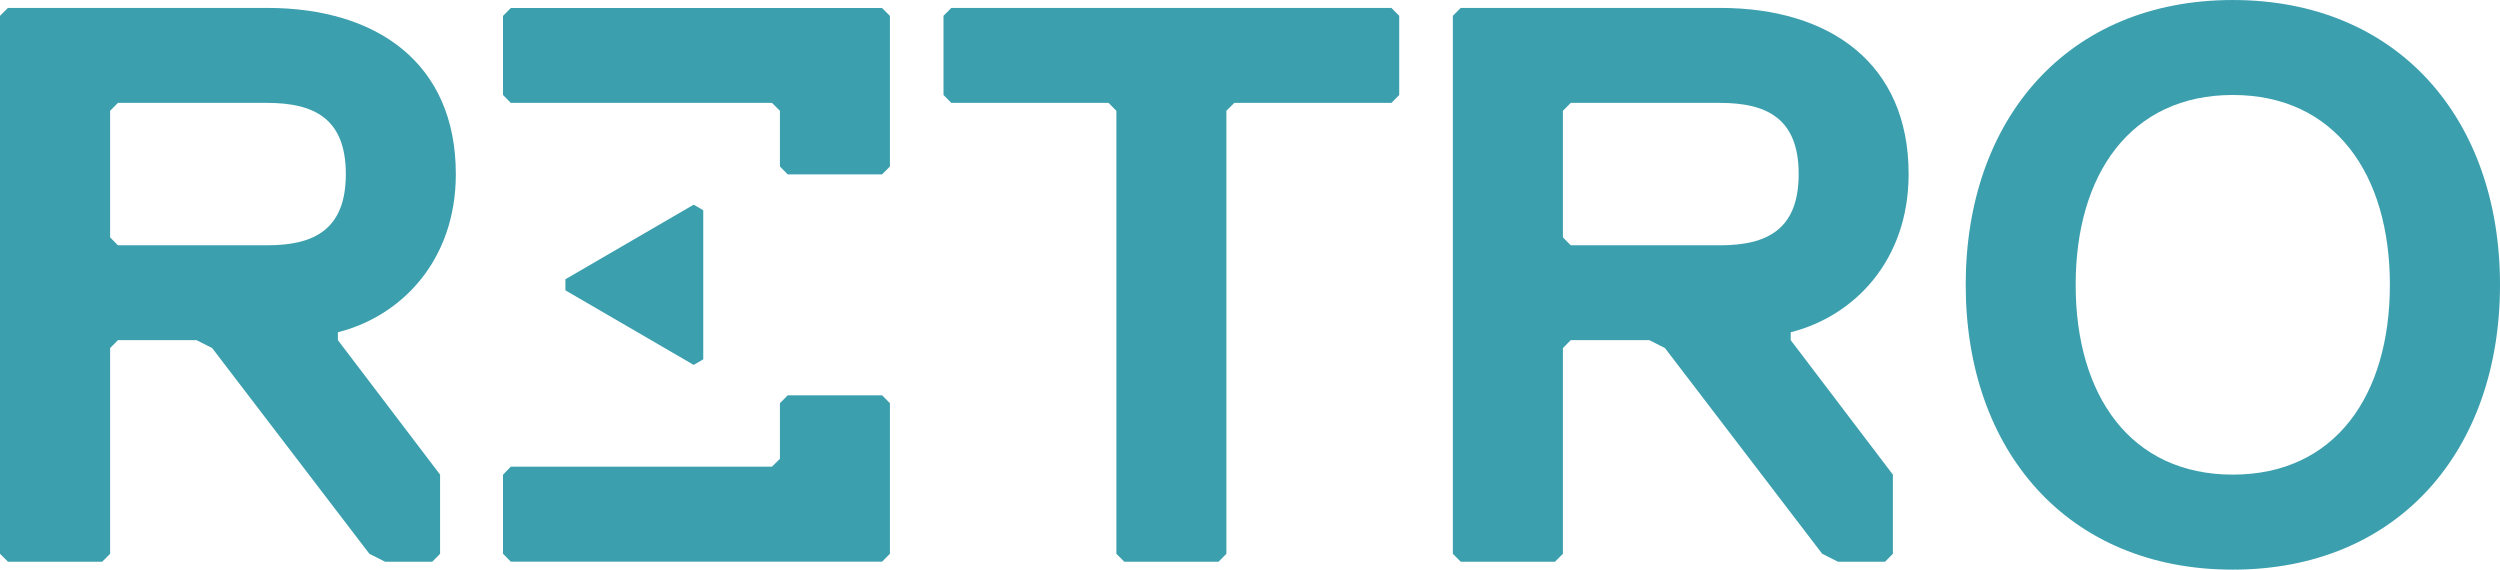
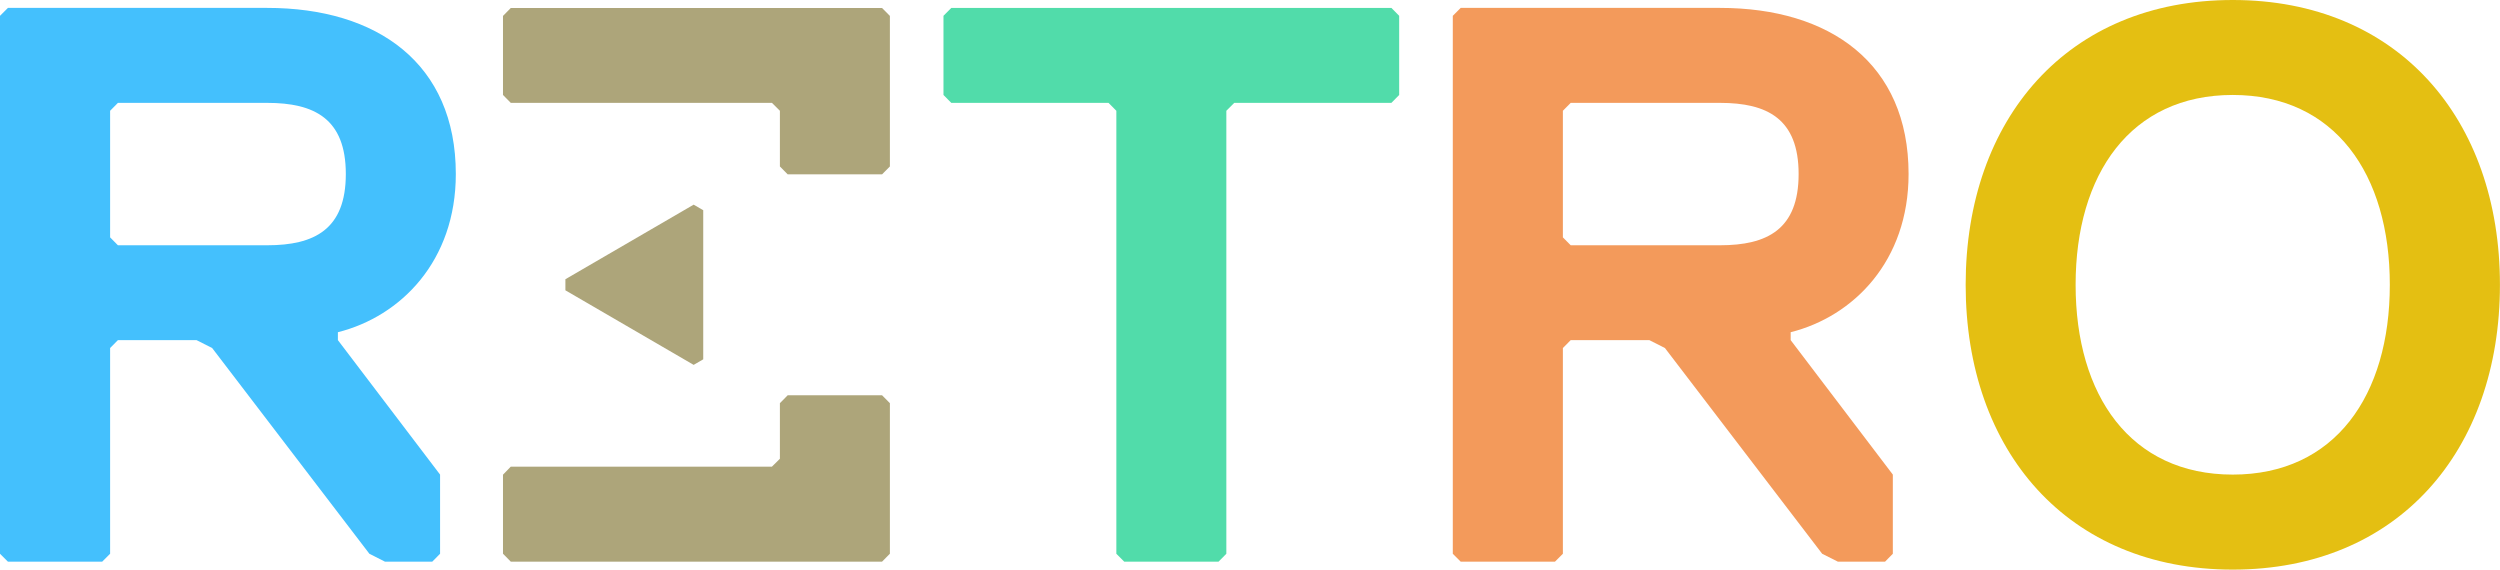
- <svg xmlns="http://www.w3.org/2000/svg" version="1.1" viewBox="0 0 600 136.71">
-   <g fill="#3b9fae">
-     <path d="m64.132 24.694h-35.831l-1.874 1.897v30.382l1.874 1.897h35.831c11.308 0 18.867-3.794 18.867-17.102 0-13.28-7.559-17.074-18.867-17.074m16.963 55.044v1.897l24.525 32.275v19l-1.88 1.9h-11.337l-3.749-1.9-37.736-49.377-3.749-1.898h-18.868l-1.874 1.898v49.377l-1.905 1.9h-22.617l-1.905-1.9v-129.11l1.905-1.9h62.227c26.396 0 45.268 13.308 45.268 39.868 0 20.896-13.217 34.176-28.305 37.97" />
-     <path d="m135.7 67.019 30.78-17.895 2.3 1.331v35.79l-2.3 1.331-30.78-17.895v-2.662z" />
-     <path d="m333.94 24.694h-37.71l-1.9 1.897v106.32l-1.88 1.9h-22.62l-1.9-1.9v-106.32l-1.88-1.896h-37.73l-1.88-1.897v-19l1.88-1.897h105.62l1.87 1.897v19l-1.87 1.897z" />
-     <path d="m412.81 24.694h-35.83l-1.88 1.897v30.382l1.88 1.897h35.83c11.31 0 18.87-3.794 18.87-17.102 0-13.28-7.56-17.074-18.87-17.074m16.96 55.044v1.897l24.52 32.275v19l-1.87 1.9h-11.31l-3.78-1.9-37.74-49.377-3.74-1.898h-18.87l-1.88 1.898v49.377l-1.9 1.9h-22.62l-1.9-1.9v-129.11l1.9-1.9h62.23c26.39 0 45.26 13.308 45.26 39.868 0 20.896-13.21 34.176-28.3 37.97" />
-     <path d="m535.87 22.794c-24.52 0-37.71 18.999-37.71 45.559 0 26.588 13.19 45.557 37.71 45.557s37.7-18.969 37.7-45.557c0-26.56-13.18-45.559-37.7-45.559m0 113.92c-39.61 0-64.1-28.49-64.1-68.357 0-39.868 24.49-68.353 64.1-68.353s64.13 28.485 64.13 68.353c0 39.867-24.52 68.357-64.13 68.357" />
-     <path d="m213.58 39.953-1.88 1.897h-22.65l-1.87-1.897v-13.365l-1.91-1.897h-62.68l-1.87-1.897v-18.971l1.87-1.898h89.11l1.88 1.897v36.13z" />
-     <path d="m213.58 132.9-1.88 1.9h-89.11l-1.87-1.9v-18.97l1.87-1.93h62.68l1.91-1.89v-13.34l1.87-1.897h22.65l1.88 1.897v36.13z" />
+ <svg xmlns="http://www.w3.org/2000/svg" width="800" height="182.28" version="1.1" viewBox="0 0 800 182.28">
+   <g transform="matrix(1.3333 0 0 1.3333 0 -.00533)">
+     <path d="m64.132 24.694h-35.831l-1.874 1.897v30.382l1.874 1.897h35.831c11.308 0 18.867-3.794 18.867-17.102 0-13.28-7.559-17.074-18.867-17.074m16.963 55.044v1.897l24.525 32.275v19l-1.88 1.9h-11.337l-3.749-1.9-37.736-49.377-3.749-1.898h-18.868l-1.874 1.898v49.377l-1.905 1.9h-22.617l-1.905-1.9v-129.11l1.905-1.9h62.227c26.396 0 45.268 13.308 45.268 39.868 0 20.896-13.217 34.176-28.305 37.97" fill="#44c0fd" />
+     <path d="m135.7 67.019 30.78-17.895 2.3 1.331v35.79l-2.3 1.331-30.78-17.895z" fill="#ada57a" />
+     <path d="m333.94 24.694h-37.71l-1.9 1.897v106.32l-1.88 1.9h-22.62l-1.9-1.9v-106.32l-1.88-1.896h-37.73l-1.88-1.897v-19l1.88-1.897h105.62l1.87 1.897v19l-1.87 1.897z" fill="#51dcaa" />
+     <path d="m412.81 24.694h-35.83l-1.88 1.897v30.382l1.88 1.897h35.83c11.31 0 18.87-3.794 18.87-17.102 0-13.28-7.56-17.074-18.87-17.074m16.96 55.044v1.897l24.52 32.275v19l-1.87 1.9h-11.31l-3.78-1.9-37.74-49.377-3.74-1.898h-18.87l-1.88 1.898v49.377l-1.9 1.9h-22.62l-1.9-1.9v-129.11l1.9-1.9h62.23c26.39 0 45.26 13.308 45.26 39.868 0 20.896-13.21 34.176-28.3 37.97" fill="#f39a5b" />
+     <path d="m535.87 22.794c-24.52 0-37.71 18.999-37.71 45.559 0 26.588 13.19 45.557 37.71 45.557s37.7-18.969 37.7-45.557c0-26.56-13.18-45.559-37.7-45.559m0 113.92c-39.61 0-64.1-28.49-64.1-68.357 0-39.868 24.49-68.353 64.1-68.353s64.13 28.485 64.13 68.353c0 39.867-24.52 68.357-64.13 68.357" fill="#e4bf12" />
+     <path d="m213.58 39.953-1.88 1.897h-22.65l-1.87-1.897v-13.365l-1.91-1.897h-62.68l-1.87-1.897v-18.971l1.87-1.898h89.11l1.88 1.897v36.13z" fill="#ada57a" />
+     <path d="m213.58 132.9-1.88 1.9h-89.11l-1.87-1.9v-18.97l1.87-1.93h62.68l1.91-1.89v-13.34l1.87-1.897h22.65l1.88 1.897z" fill="#ada57a" />
  </g>
</svg>
